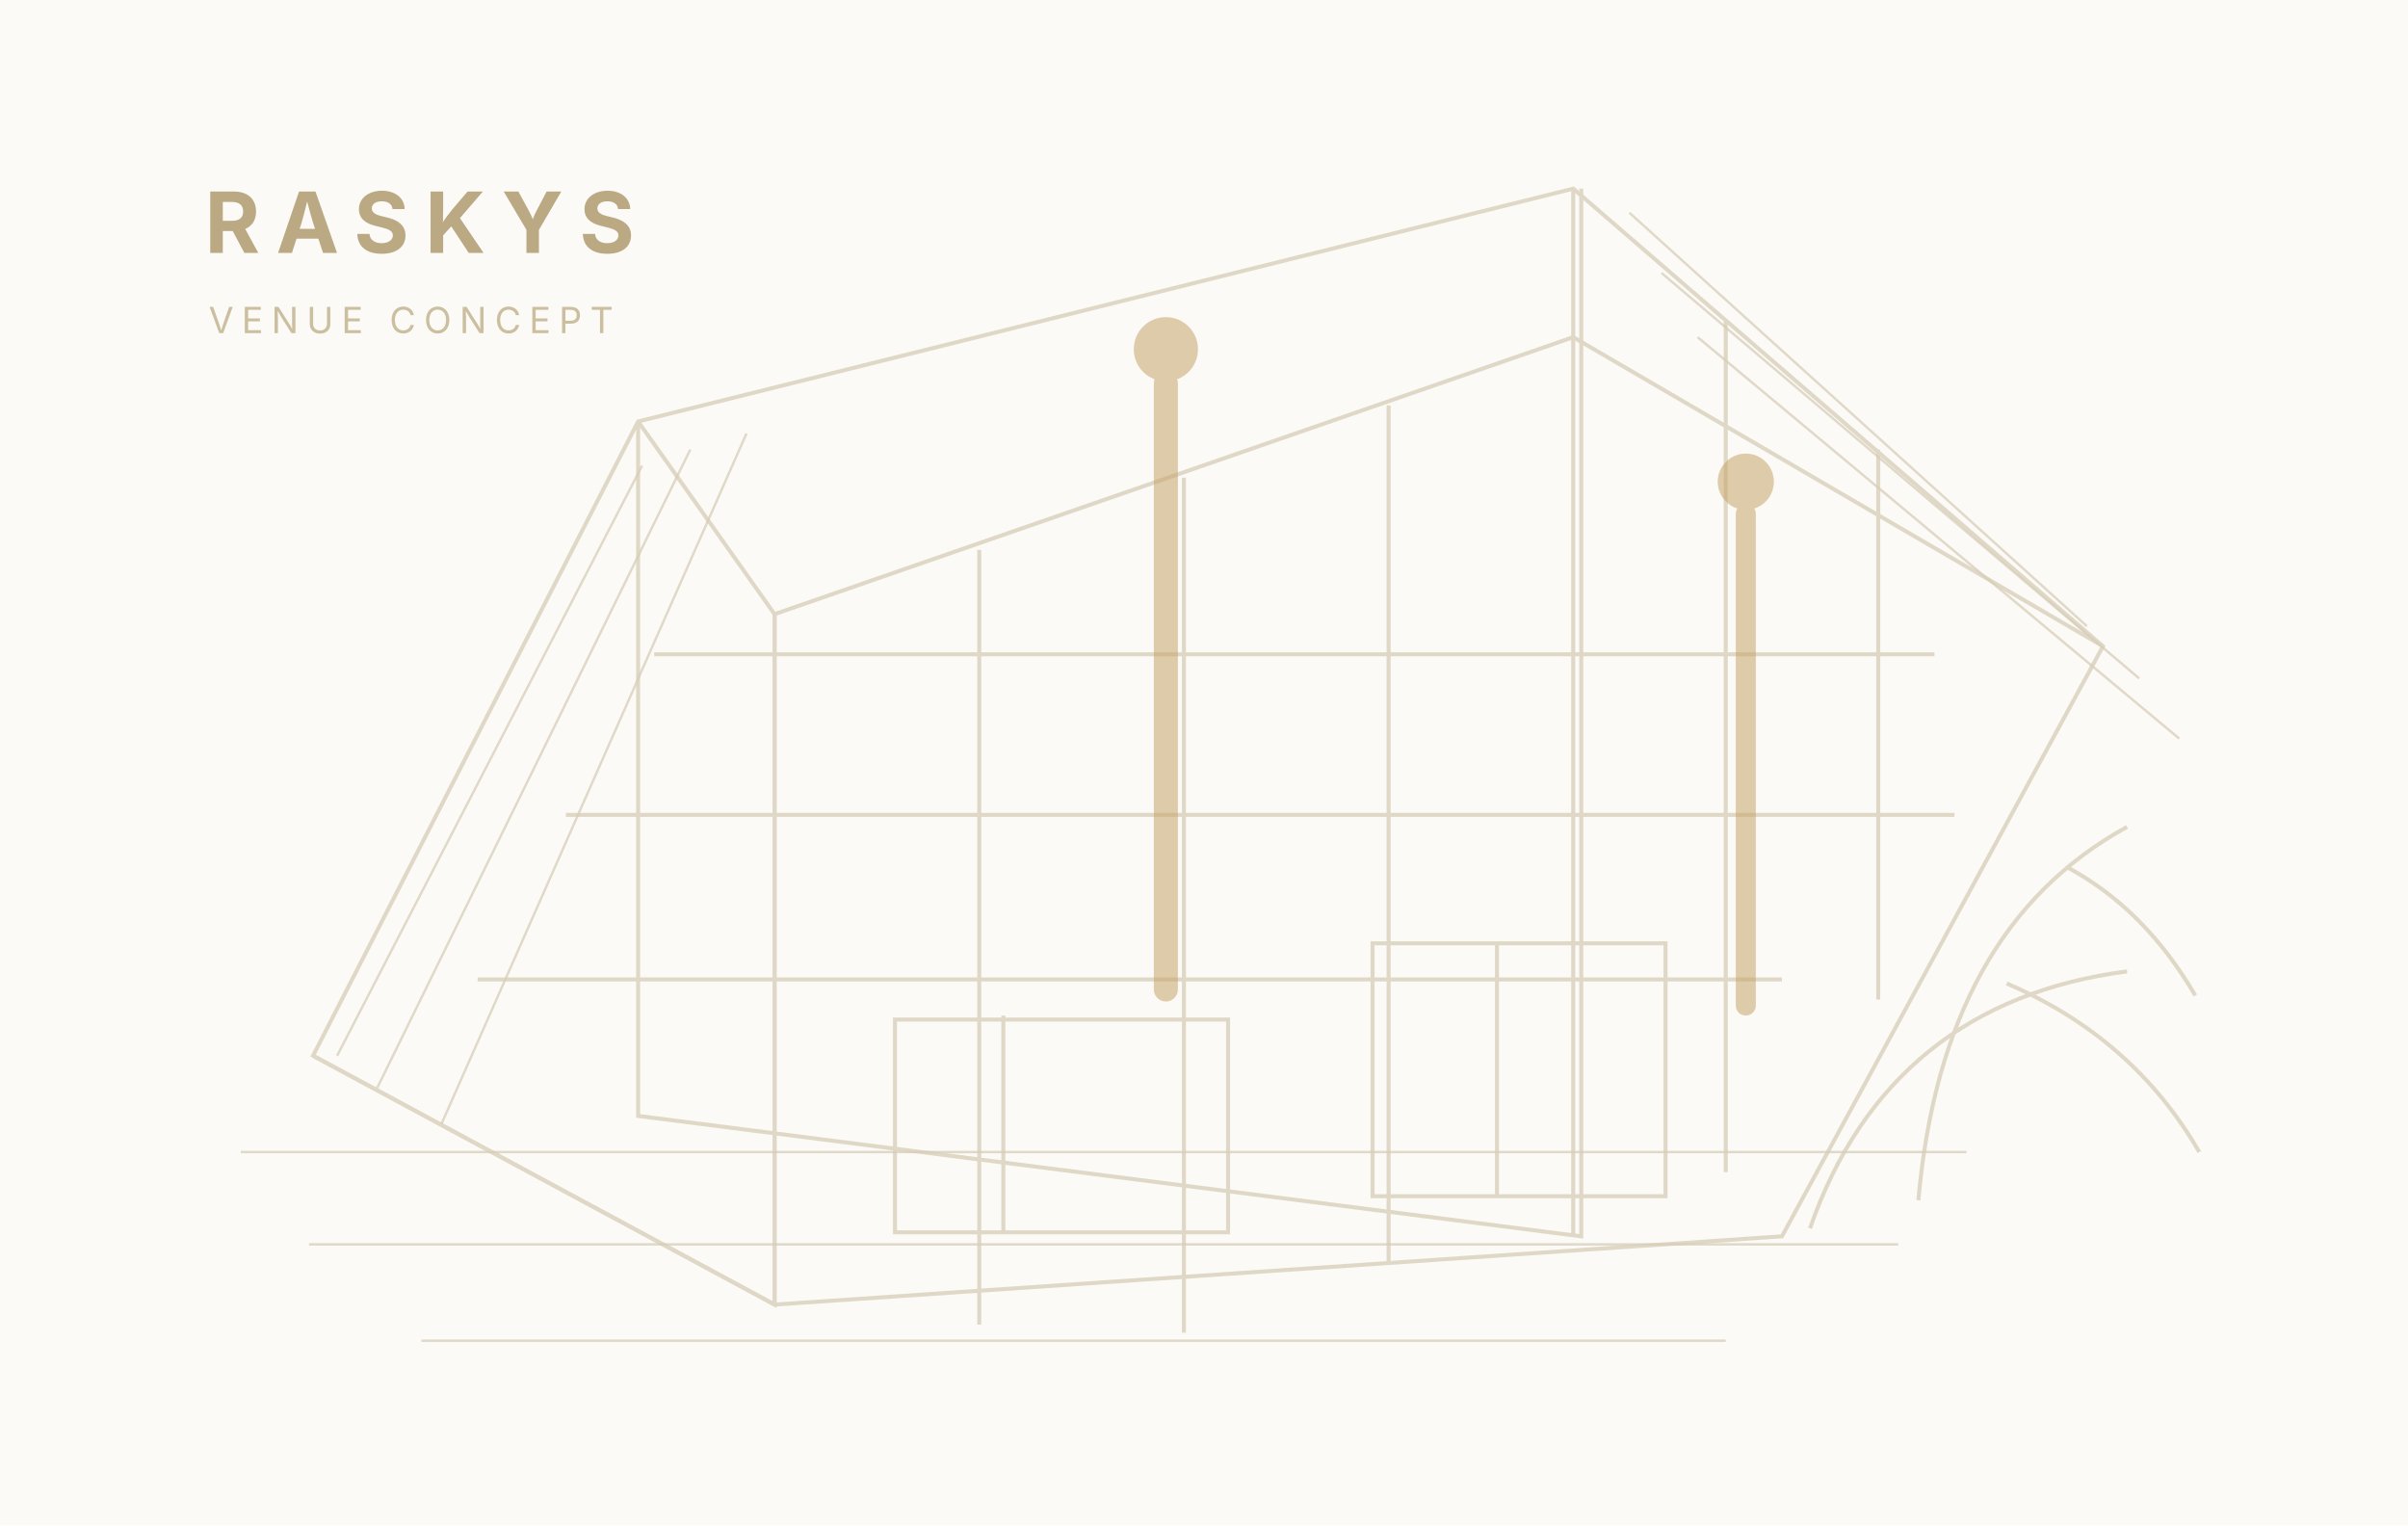
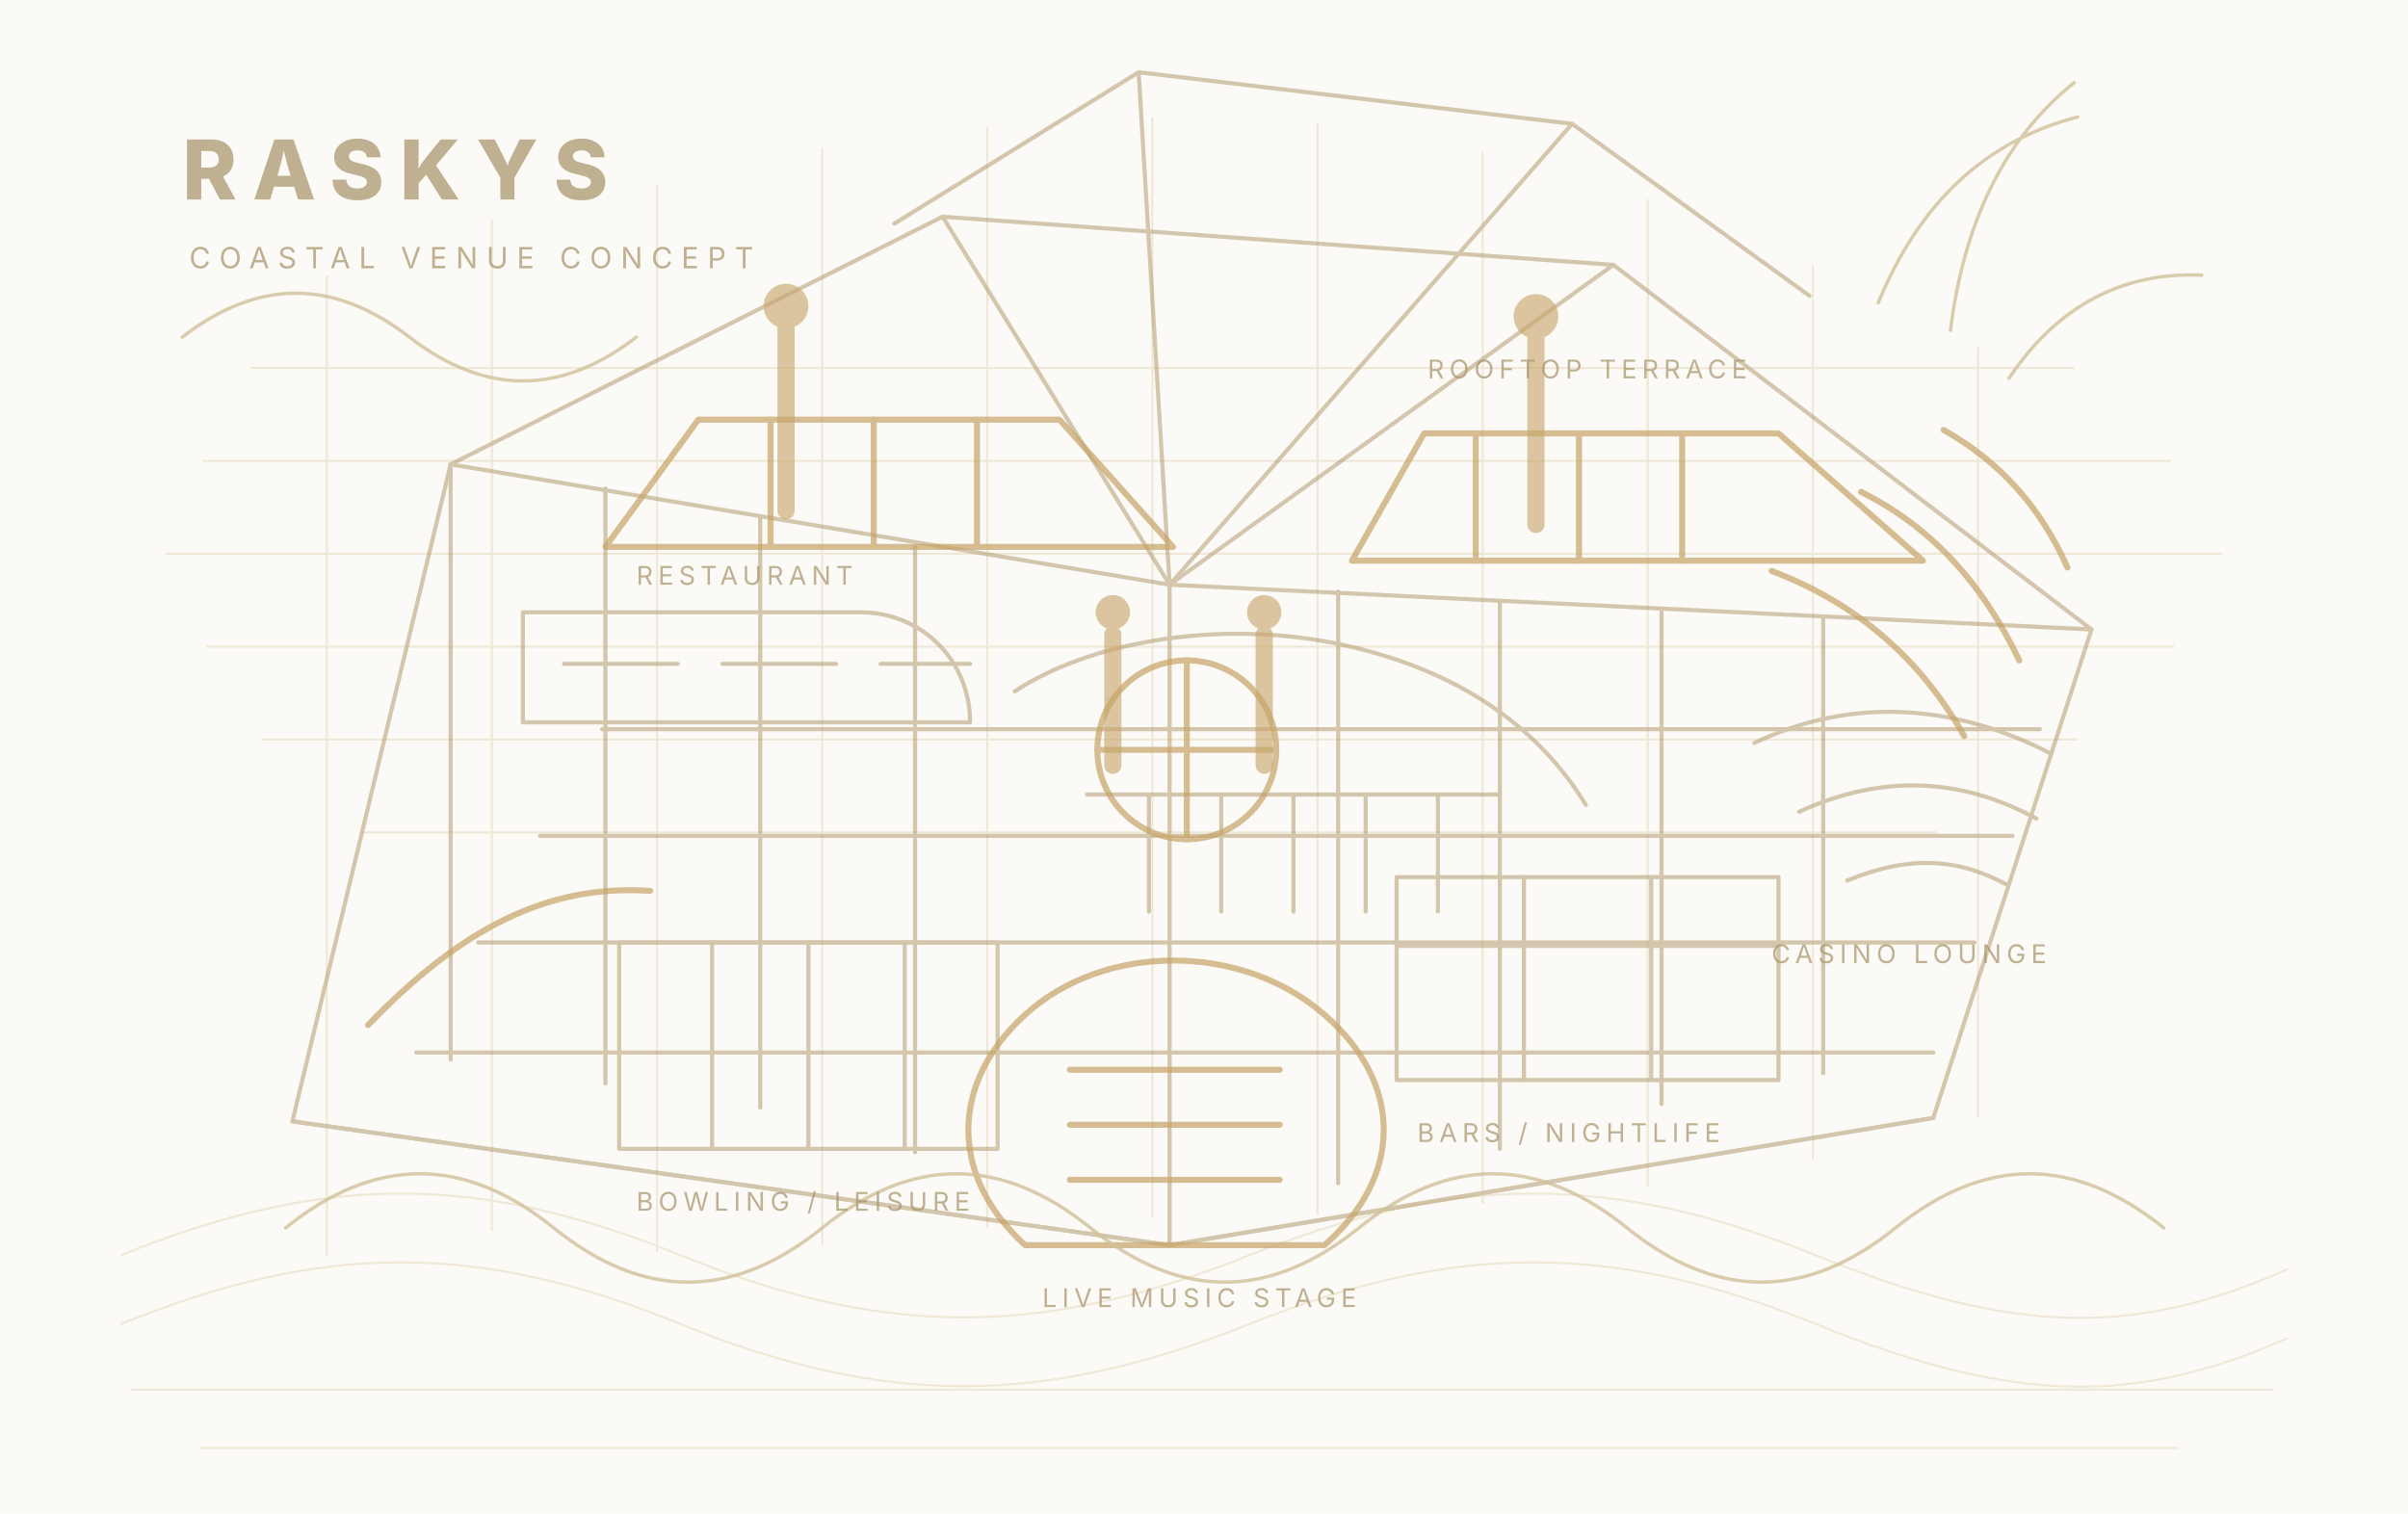
- <svg xmlns="http://www.w3.org/2000/svg" viewBox="0 0 1200 760" role="img" aria-labelledby="title desc">
-   <rect width="1200" height="760" fill="#fbfaf7" />
-   <g fill="none" stroke="#bba983" stroke-width="2" opacity=".42">
-     <path d="M156 526 318 210 784 94 1048 322 888 616 386 650Z" />
-     <path d="M318 210v346l470 60V94" />
-     <path d="M156 526 386 650V306L318 210" />
-     <path d="M386 306 784 168l264 154" />
-     <path d="M386 306v344M488 274v386M590 238v426M692 202v428" />
-     <path d="M784 94v522M860 160v424M936 224v274" />
-     <path d="M238 488h650M282 406h692M326 326h638" />
-     <path d="M446 508h166v106H446zM684 470h146v126H684z" />
-     <path d="M500 506v108M746 470v126" />
-     <path d="M902 612c26-75 80-118 158-128M956 598c8-90 42-152 104-186" />
-     <path d="M1000 490c42 18 74 46 96 84M1030 432c26 14 47 35 64 64" />
+ <svg xmlns="http://www.w3.org/2000/svg" viewBox="0 0 1400 880" role="img" aria-labelledby="title desc">
+   <rect width="1400" height="880" fill="#fbfaf7" />
+   <g fill="none" stroke="#eadfc8" stroke-width="1.2" opacity=".7">
+     <path d="M70 730c118-48 208-48 326 0s210 48 330 0 212-48 330 0 188 46 274 8" />
+     <path d="M70 770c118-48 208-48 326 0s210 48 330 0 212-48 330 0 188 46 274 8" />
+     <path d="M76 808h1246M116 842h1150" />
+     <path d="M146 214h1060M118 268h1144M96 322h1196M120 376h1144M152 430h1056M210 484h916" />
+     <path d="M190 160v570M286 128v588M382 108v620M478 86v638M574 74v640M670 68v640M766 72v634M862 88v612M958 116v574M1054 154v520M1150 202v448" />
  </g>
-   <g fill="none" stroke="#d7cdb7" stroke-width="1.2" opacity=".75">
-     <path d="M120 574h860M154 620h792M210 668h650" />
-     <path d="M168 526 320 232M188 542 344 224M220 560 372 216" />
-     <path d="M812 106 1040 312M828 136 1066 338M846 168 1086 368" />
+   <g fill="none" stroke="#b6a176" stroke-width="2.4" stroke-linecap="round" stroke-linejoin="round" opacity=".58">
+     <path d="M170 652 262 270 548 126 938 154 1216 366 1124 650 680 724Z" />
+     <path d="M262 270 680 340l536 26" />
+     <path d="M548 126 680 340 680 724" />
+     <path d="M938 154 680 340" />
+     <path d="M170 652 680 724 1124 650" />
+     <path d="M262 270v346M352 284v346M442 300v344M532 318v352" />
+     <path d="M778 344v344M872 350v318M966 356v286M1060 360v264" />
+     <path d="M242 612h882M278 548h870M314 486h856M350 424h836" />
+     <path d="M520 130 662 42 914 72 1052 172" />
+     <path d="M662 42 680 340M914 72 680 340" />
+     <path d="M360 548h220v120H360z" />
+     <path d="M414 548v120M470 548v120M526 548v120" />
+     <path d="M812 510h222v118H812z" />
+     <path d="M812 550h222M886 510v118M960 510v118" />
+     <path d="M590 402c42-28 116-42 186-28s118 48 146 94" />
+     <path d="M632 462h240" />
+     <path d="M668 462v68M710 462v68M752 462v68M794 462v68M836 462v68" />
+     <path d="M304 356h196c36 0 64 28 64 64v0H304z" />
+     <path d="M328 386h66M420 386h66M512 386h52" />
+     <path d="M1020 432c54-26 114-24 172 6" />
+     <path d="M1046 472c48-22 94-20 138 4" />
+     <path d="M1074 512c34-14 62-14 92 2" />
  </g>
-   <g fill="#c7a46a" opacity=".55">
-     <rect x="575" y="185" width="12" height="314" rx="6" />
-     <rect x="865" y="251" width="10" height="255" rx="5" />
-     <circle cx="581" cy="174" r="16" />
-     <circle cx="870" cy="240" r="14" />
+   <g fill="none" stroke="#c7a46a" stroke-width="3.5" stroke-linecap="round" stroke-linejoin="round" opacity=".72">
+     <path d="M596 590c46-42 126-42 174 0 46 40 46 94 0 134H596c-44-40-44-94 0-134Z" />
+     <path d="M622 622h122M622 654h122M622 686h122" />
+     <path d="M214 596c54-56 104-82 164-78" />
+     <path d="M1030 332c48 18 86 50 112 96" />
+     <path d="M1082 286c40 20 70 52 92 98" />
+     <path d="M1130 250c32 18 56 44 72 80" />
+     <path d="M828 252h206l84 74H786z" />
+     <path d="M858 252v74M918 252v74M978 252v74" />
+     <path d="M406 244h210l66 74H352z" />
+     <path d="M448 244v74M508 244v74M568 244v74" />
+     <circle cx="690" cy="436" r="52" />
+     <path d="M638 436h104M690 384v104" />
  </g>
-   <text x="102" y="126" fill="#bba983" font-family="Inter, Arial, sans-serif" font-size="42" font-weight="700" letter-spacing="8">RASKYS</text>
-   <text x="104" y="166" fill="#cbbf9f" font-family="Inter, Arial, sans-serif" font-size="18" letter-spacing="4">VENUE CONCEPT</text>
+   <g fill="none" stroke="#d1c19a" stroke-width="2" stroke-linecap="round" opacity=".8">
+     <path d="M166 714c52-42 104-42 156 0s104 42 156 0 104-42 156 0 104 42 156 0 104-42 156 0 104 42 156 0 104-42 156 0" />
+     <path d="M106 196c44-34 88-34 132 0s88 34 132 0" />
+     <path d="M1092 176c24-58 62-94 116-108M1134 192c8-64 32-112 72-144M1168 220c28-42 66-62 112-60" />
+   </g>
+   <g fill="#c7a46a" opacity=".62">
+     <rect x="452" y="186" width="10" height="116" rx="5" />
+     <rect x="888" y="192" width="10" height="118" rx="5" />
+     <rect x="642" y="364" width="10" height="86" rx="5" />
+     <rect x="730" y="364" width="10" height="86" rx="5" />
+     <circle cx="457" cy="178" r="13" />
+     <circle cx="893" cy="184" r="13" />
+     <circle cx="647" cy="356" r="10" />
+     <circle cx="735" cy="356" r="10" />
+   </g>
+   <g fill="#aa966d" font-family="Inter, Arial, sans-serif" opacity=".74">
+     <text x="106" y="116" font-size="48" font-weight="800" letter-spacing="9">RASKYS</text>
+     <text x="110" y="156" font-size="17" letter-spacing="5">COASTAL VENUE CONCEPT</text>
+     <text x="370" y="704" font-size="15" letter-spacing="3">BOWLING / LEISURE</text>
+     <text x="606" y="760" font-size="15" letter-spacing="3">LIVE MUSIC STAGE</text>
+     <text x="824" y="664" font-size="15" letter-spacing="3">BARS / NIGHTLIFE</text>
+     <text x="370" y="340" font-size="15" letter-spacing="3">RESTAURANT</text>
+     <text x="830" y="220" font-size="15" letter-spacing="3">ROOFTOP TERRACE</text>
+     <text x="1030" y="560" font-size="15" letter-spacing="3">CASINO LOUNGE</text>
+   </g>
</svg>
